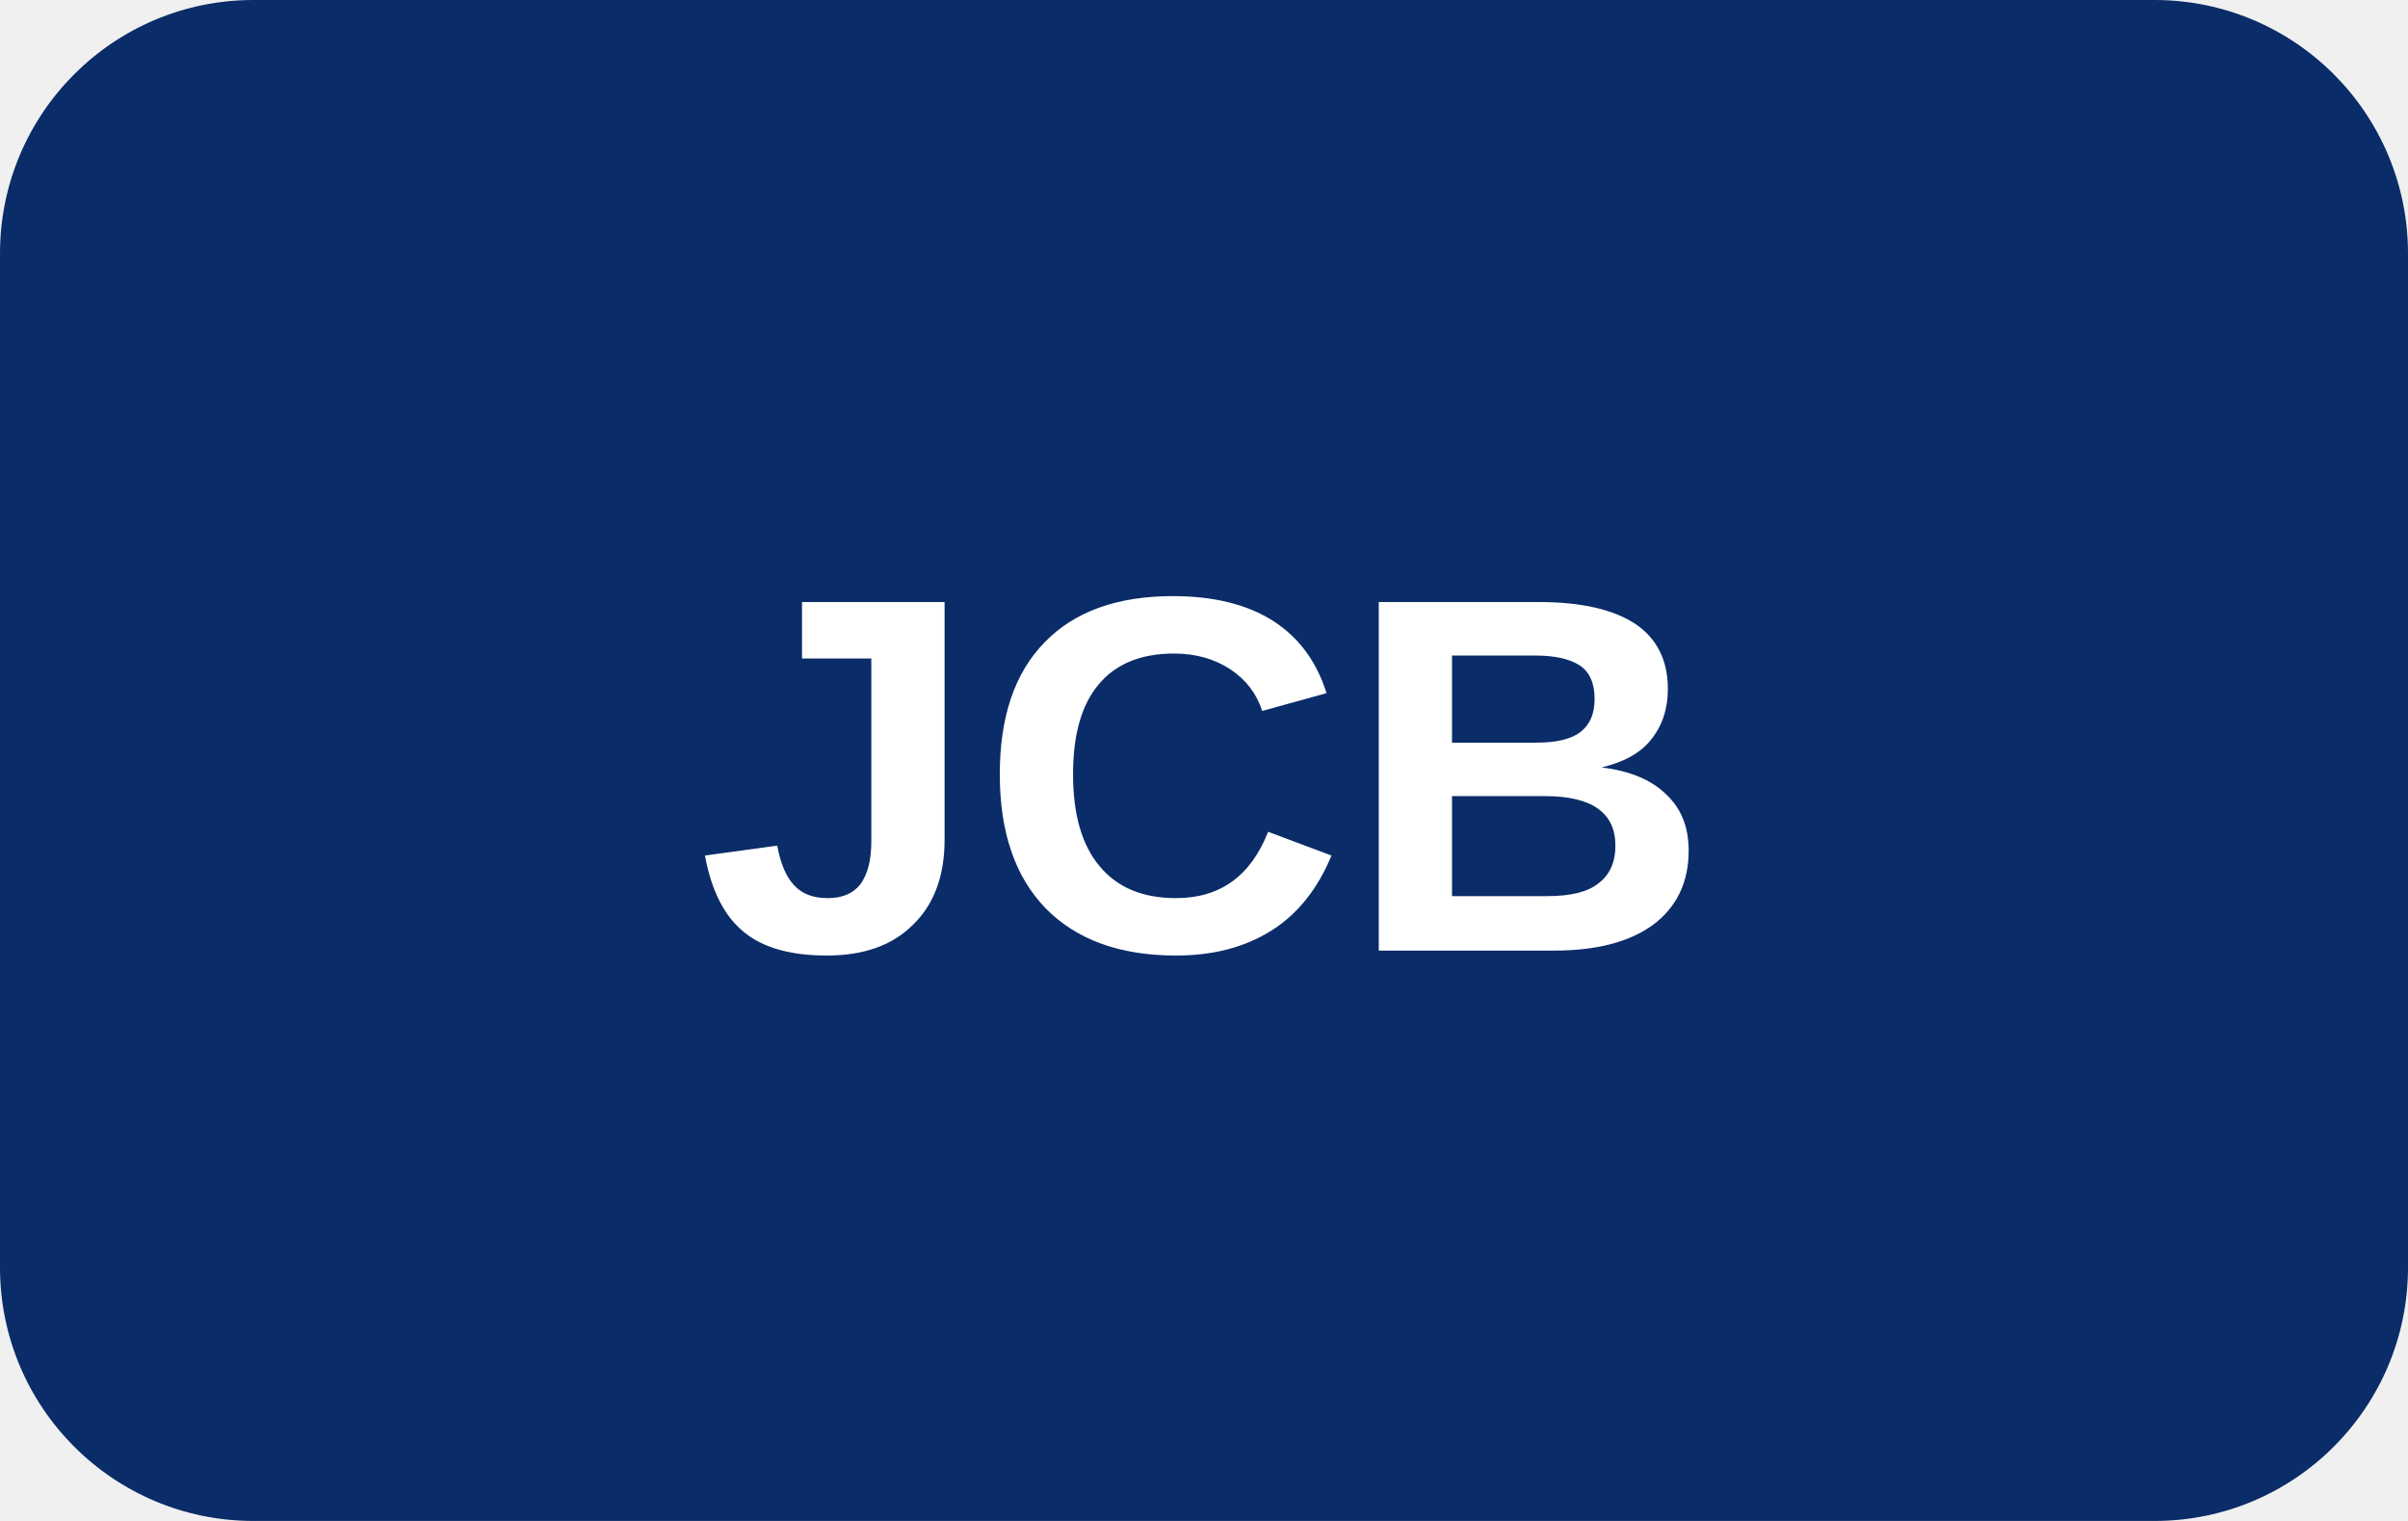
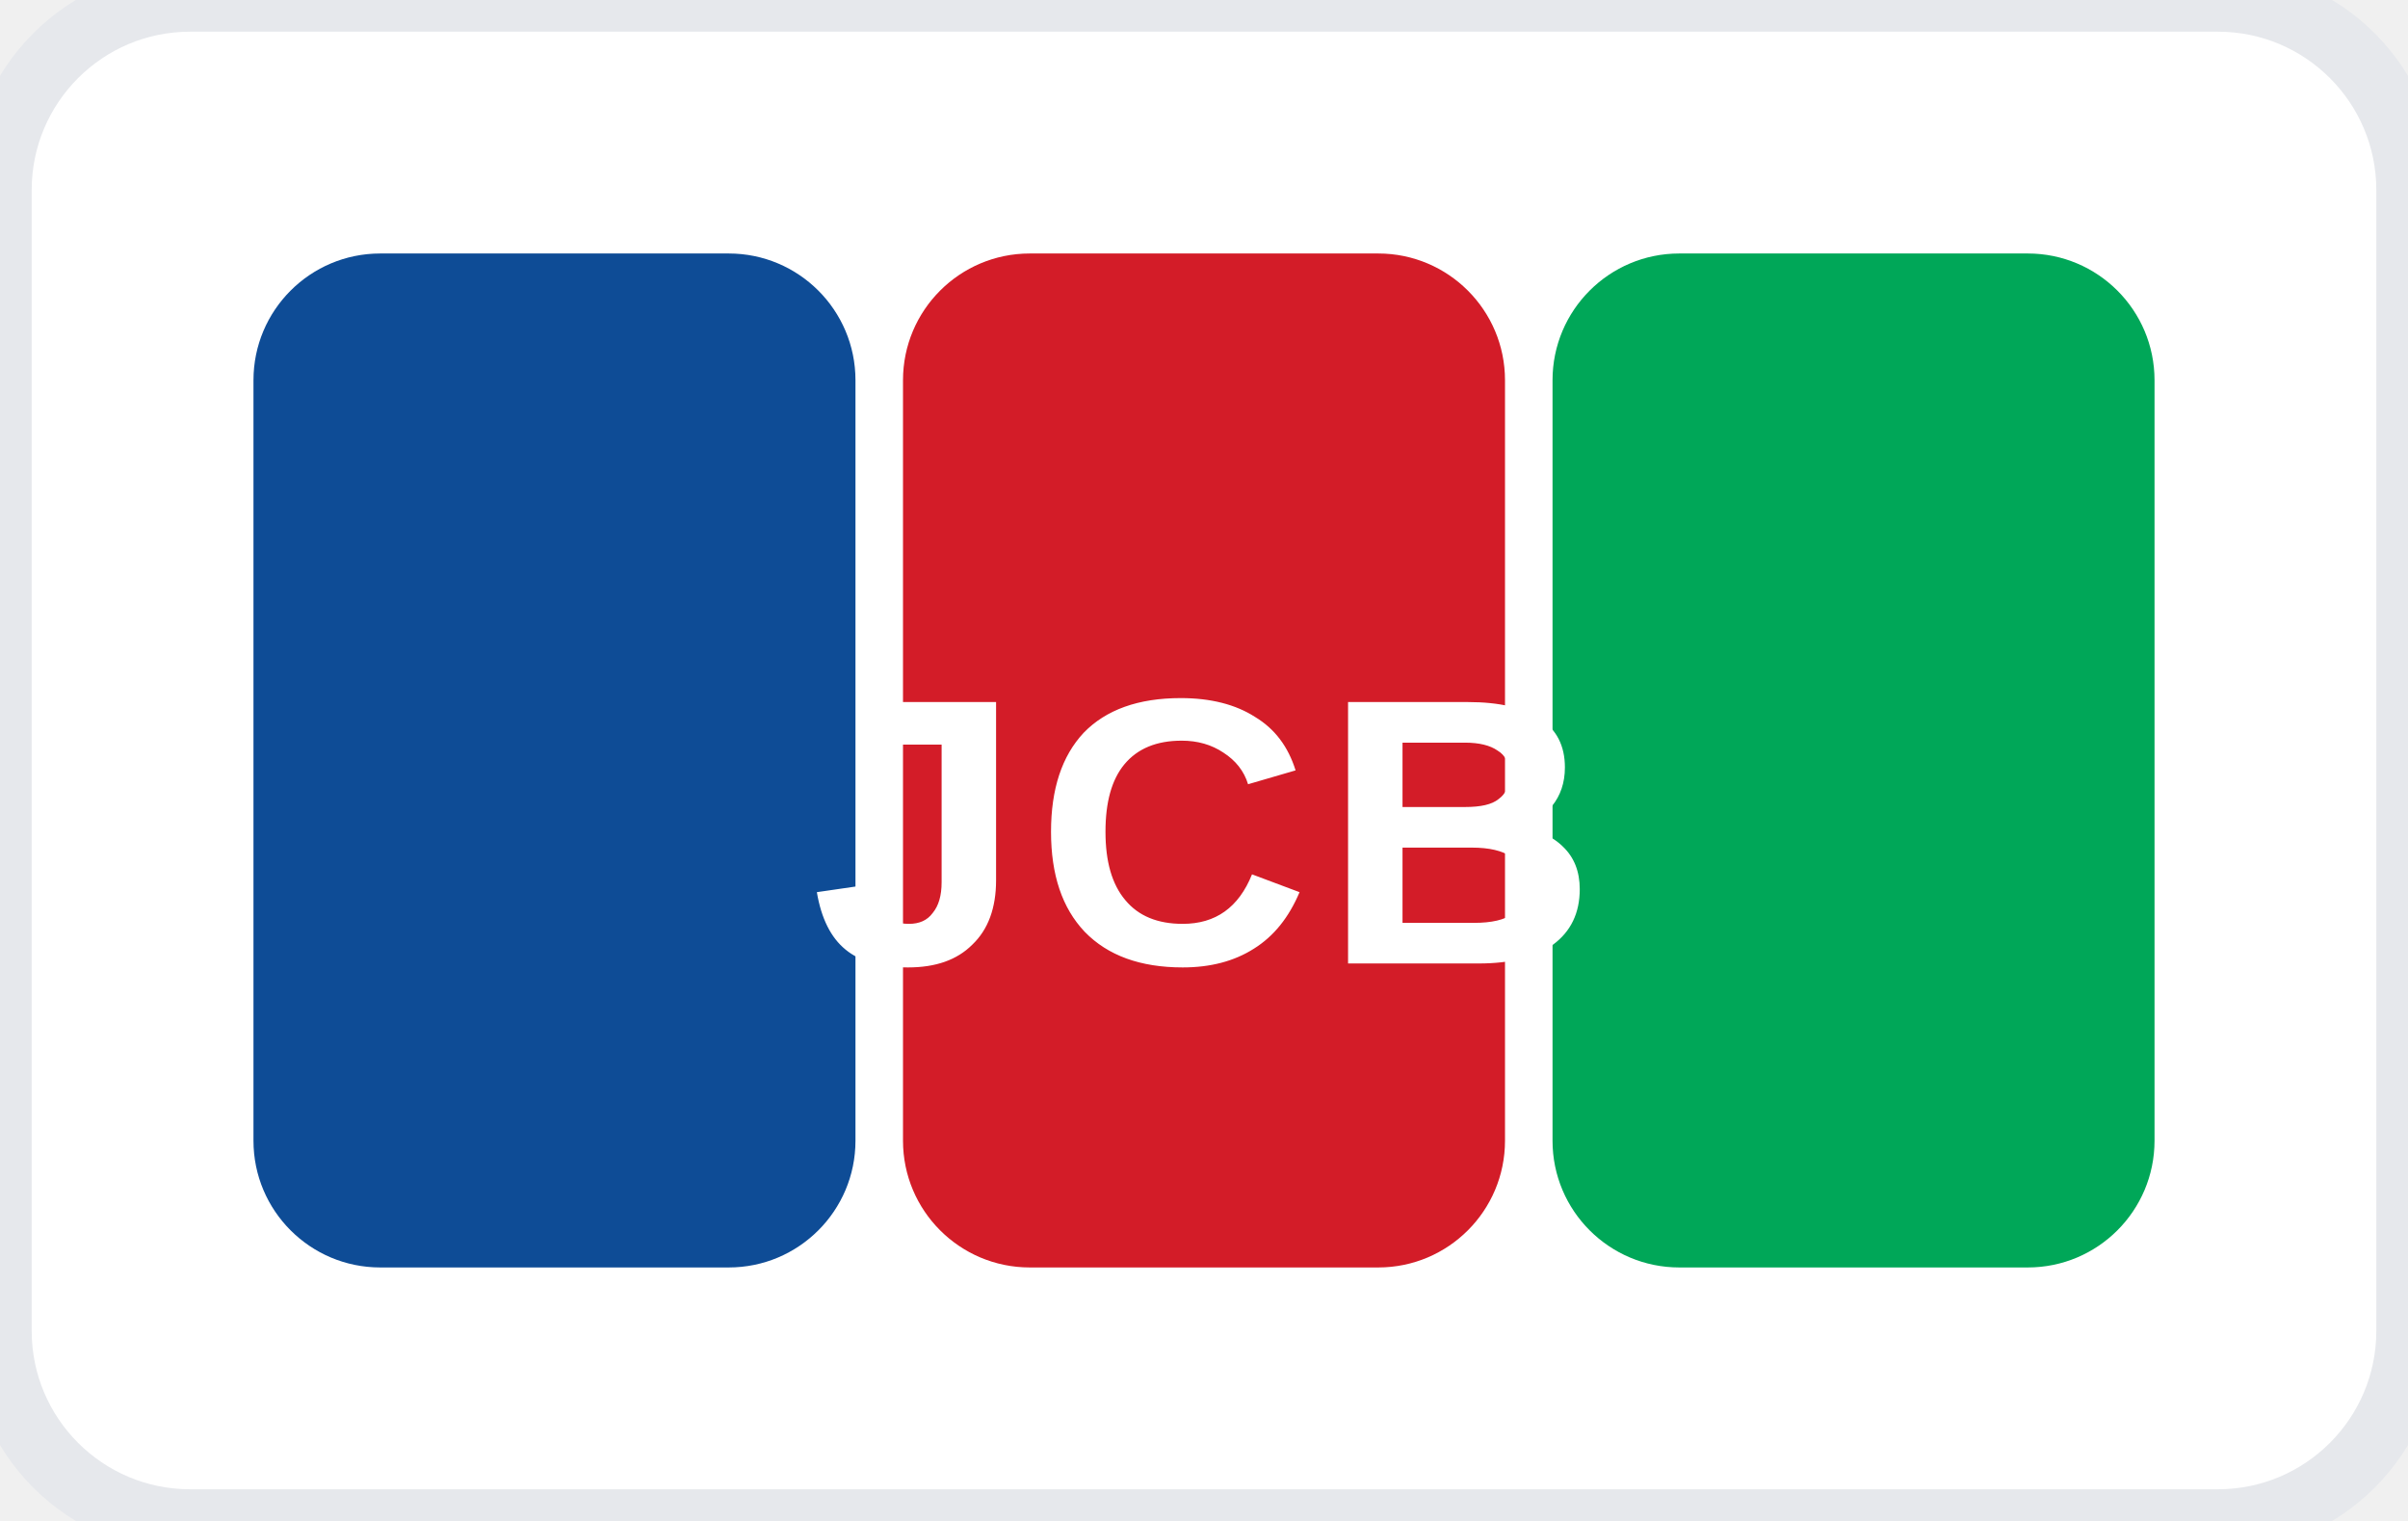
<svg xmlns="http://www.w3.org/2000/svg" viewBox="0 0 38 24" role="img" aria-label="JCB">
-   <rect width="38" height="24" rx="4" fill="#0a2c68" />
-   <text x="19" y="15" font-family="Arial, Helvetica, sans-serif" font-weight="800" font-size="8" fill="#fff" text-anchor="middle">JCB</text>
+   <rect width="38" height="24" rx="3" fill="#ffffff" stroke="#e6e8ec" />
+   <rect x="4" y="4" width="9.5" height="16" rx="2" fill="#0e4c96" />
+   <rect x="14.25" y="4" width="9.5" height="16" rx="2" fill="#d31c28" />
+   <rect x="24.5" y="4" width="9.5" height="16" rx="2" fill="#00a758" />
+   <text x="19" y="15.2" text-anchor="middle" font-family="Arial, Helvetica, sans-serif" font-weight="700" font-size="6" fill="#ffffff" letter-spacing="0.2">JCB</text>
</svg>
